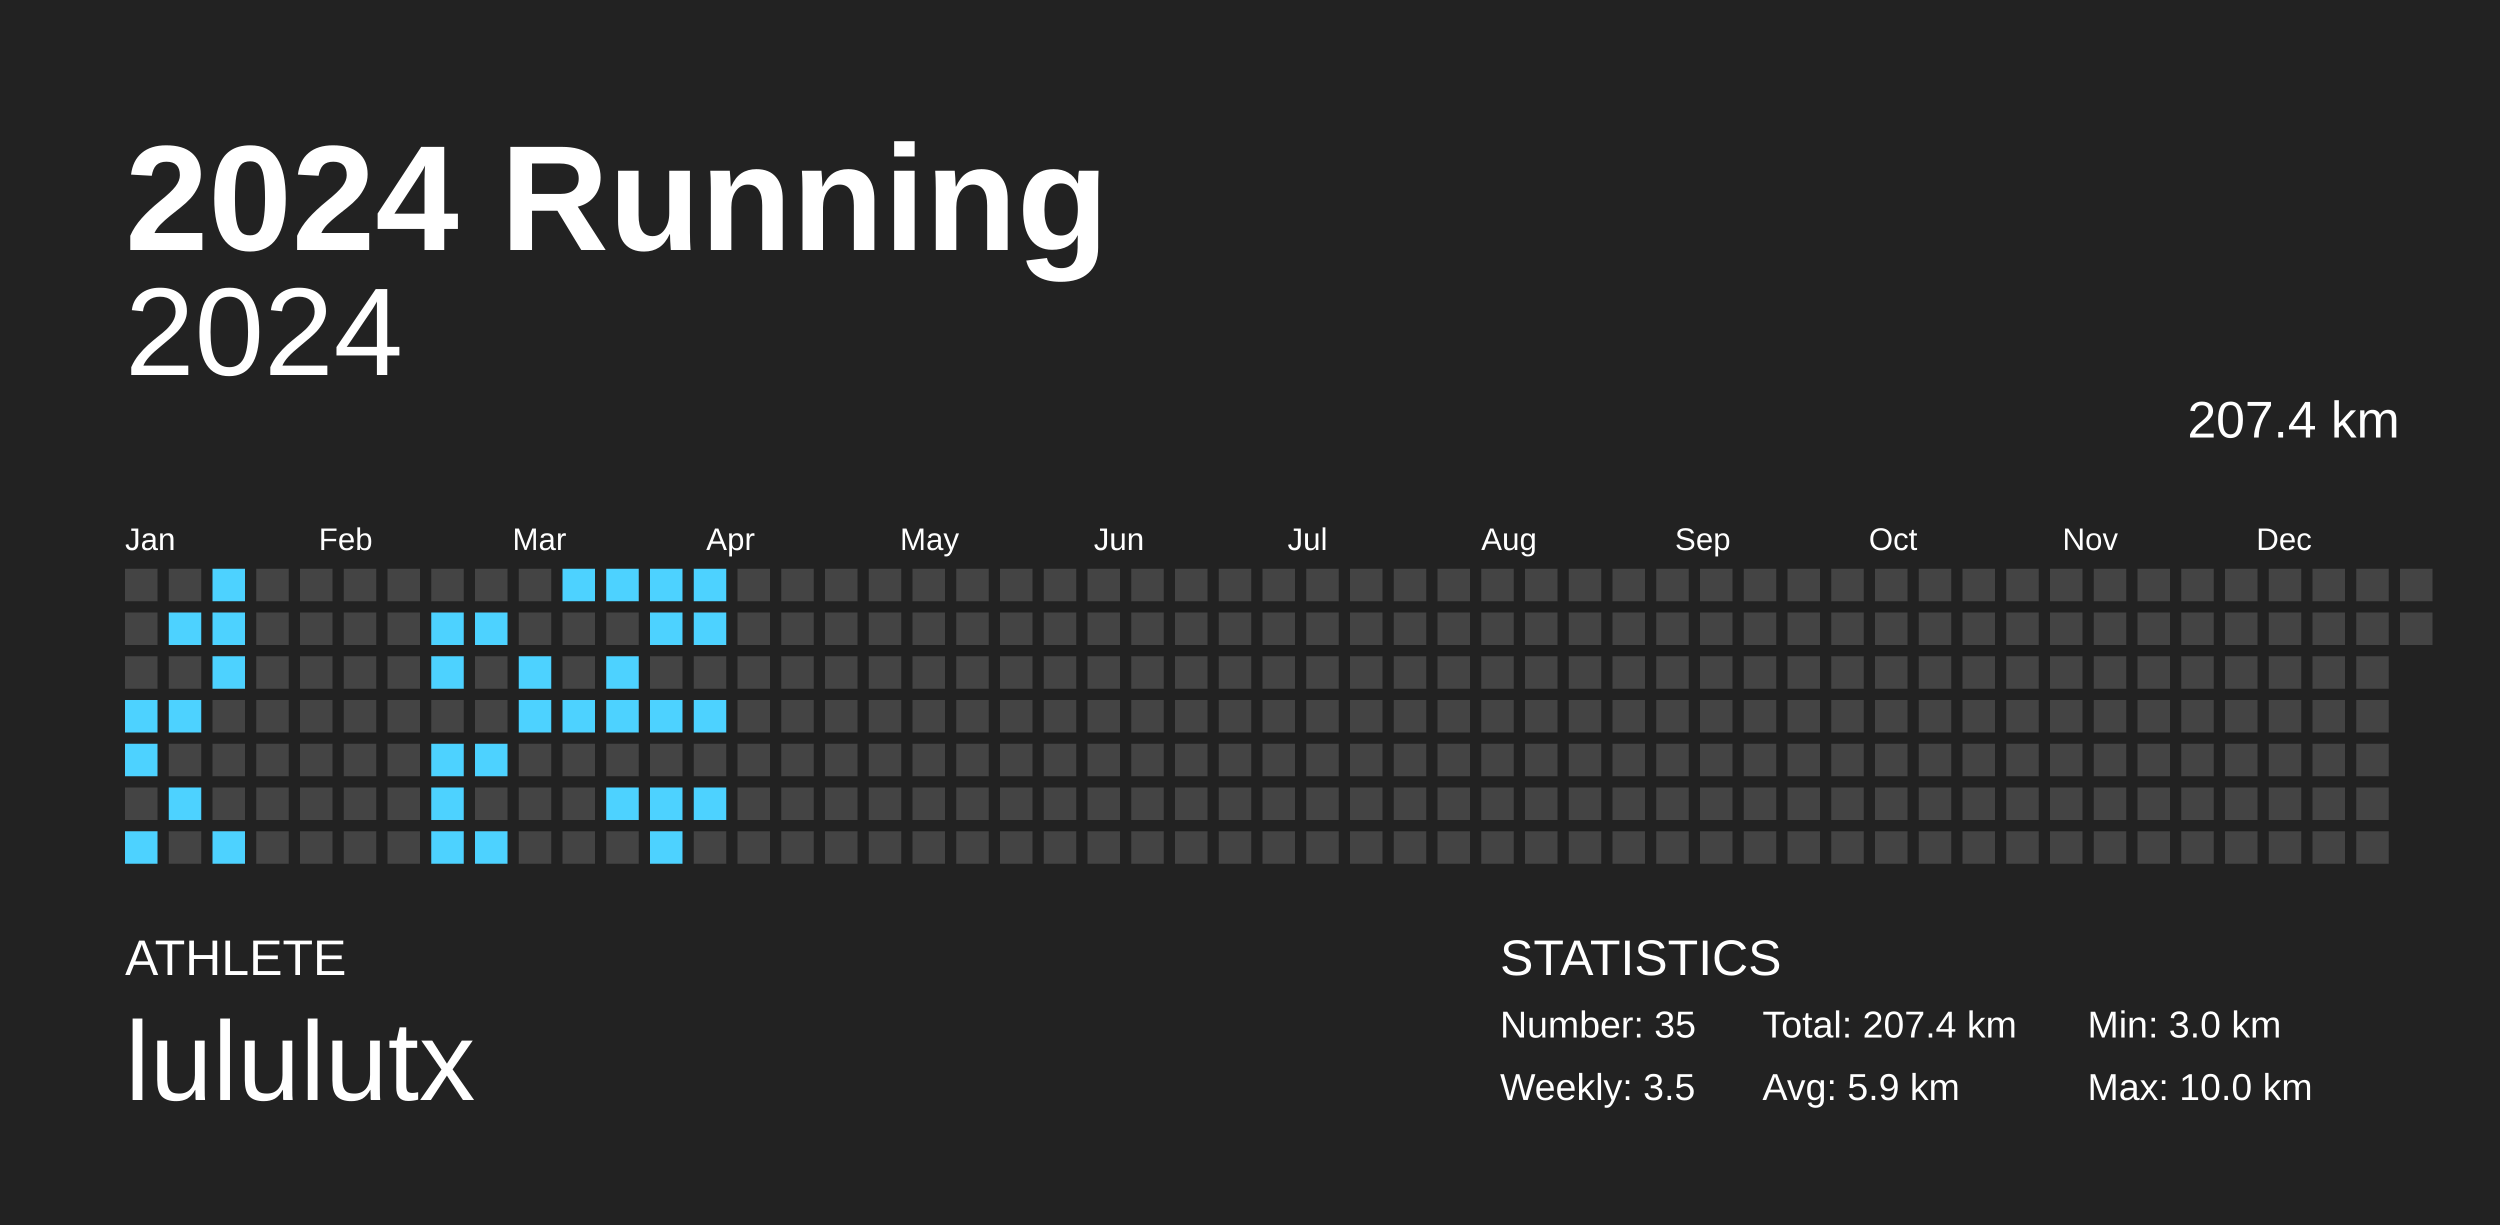
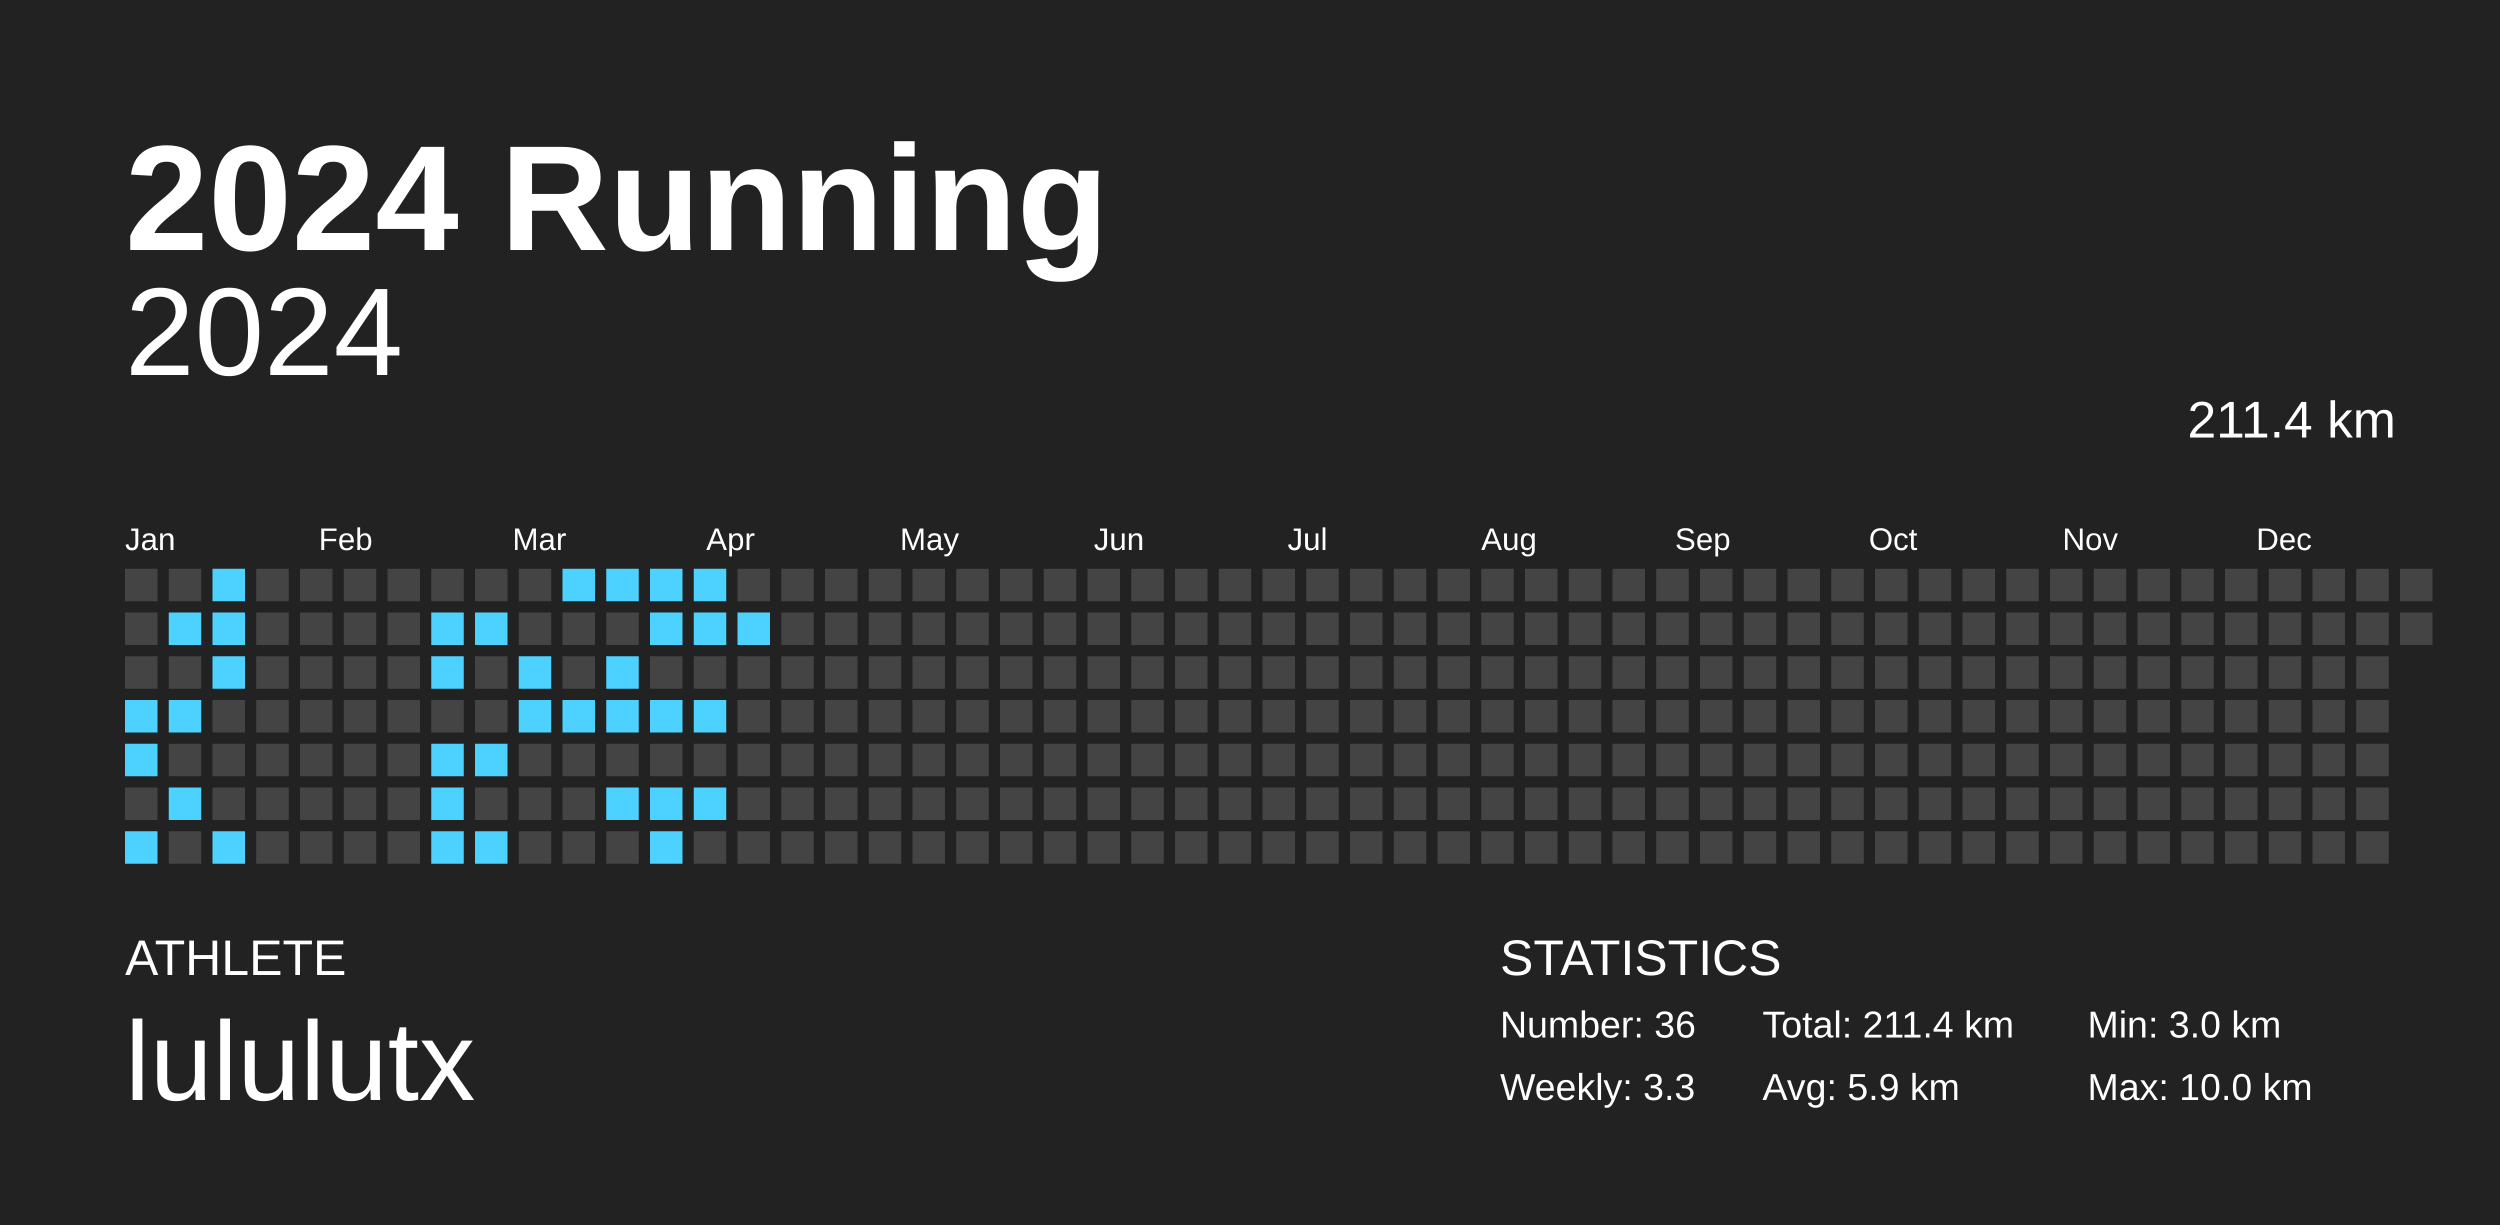
<svg xmlns="http://www.w3.org/2000/svg" baseProfile="full" height="98mm" version="1.1" viewBox="0,0,200,98" width="200mm">
  <defs />
  <rect fill="#222222" height="98" width="200" x="0" y="0" />
  <text fill="#FFFFFF" style="font-size:12px; font-family:Arial; font-weight:bold;" x="10" y="20">2024 Running</text>
  <text fill="#FFFFFF" style="font-size:4px; font-family:Arial" x="10" y="78">ATHLETE</text>
  <text fill="#FFFFFF" style="font-size:9px; font-family:Arial" x="10" y="88">lululutx</text>
  <text fill="#FFFFFF" style="font-size:4px; font-family:Arial" x="120" y="78">STATISTICS</text>
-   <text fill="#FFFFFF" style="font-size:3px; font-family:Arial" x="120" y="83">Number: 35</text>
-   <text fill="#FFFFFF" style="font-size:3px; font-family:Arial" x="120" y="88">Weekly: 3.5</text>
-   <text fill="#FFFFFF" style="font-size:3px; font-family:Arial" x="141" y="83">Total: 207.4 km</text>
+   <text fill="#FFFFFF" style="font-size:3px; font-family:Arial" x="120" y="83">Number: 36</text>
+   <text fill="#FFFFFF" style="font-size:3px; font-family:Arial" x="120" y="88">Weekly: 3.3</text>
+   <text fill="#FFFFFF" style="font-size:3px; font-family:Arial" x="141" y="83">Total: 211.4 km</text>
  <text fill="#FFFFFF" style="font-size:3px; font-family:Arial" x="141" y="88">Avg: 5.9 km</text>
  <text fill="#FFFFFF" style="font-size:3px; font-family:Arial" x="167" y="83">Min: 3.0 km</text>
  <text fill="#FFFFFF" style="font-size:3px; font-family:Arial" x="167" y="88">Max: 10.0 km</text>
  <text alignment-baseline="hanging" fill="#FFFFFF" style="font-size:10.0px; font-family:Arial;" x="10" y="30">2024</text>
-   <text alignment-baseline="hanging" fill="#FFFFFF" style="font-size:4.125px; font-family:Arial;" x="175" y="35">207.4 km</text>
+   <text alignment-baseline="hanging" fill="#FFFFFF" style="font-size:4.125px; font-family:Arial;" x="175" y="35">211.4 km</text>
  <text fill="#FFFFFF" style="font-size:2.5px; font-family:Arial" x="10.0" y="44">Jan</text>
  <text fill="#FFFFFF" style="font-size:2.5px; font-family:Arial" x="25.5" y="44">Feb</text>
  <text fill="#FFFFFF" style="font-size:2.5px; font-family:Arial" x="41.0" y="44">Mar</text>
  <text fill="#FFFFFF" style="font-size:2.5px; font-family:Arial" x="56.5" y="44">Apr</text>
  <text fill="#FFFFFF" style="font-size:2.5px; font-family:Arial" x="72.0" y="44">May</text>
  <text fill="#FFFFFF" style="font-size:2.5px; font-family:Arial" x="87.5" y="44">Jun</text>
  <text fill="#FFFFFF" style="font-size:2.5px; font-family:Arial" x="103.0" y="44">Jul</text>
  <text fill="#FFFFFF" style="font-size:2.5px; font-family:Arial" x="118.5" y="44">Aug</text>
  <text fill="#FFFFFF" style="font-size:2.5px; font-family:Arial" x="134.0" y="44">Sep</text>
  <text fill="#FFFFFF" style="font-size:2.5px; font-family:Arial" x="149.5" y="44">Oct</text>
  <text fill="#FFFFFF" style="font-size:2.5px; font-family:Arial" x="165.0" y="44">Nov</text>
  <text fill="#FFFFFF" style="font-size:2.5px; font-family:Arial" x="180.5" y="44">Dec</text>
  <rect fill="#444444" height="2.6" width="2.6" x="10.0" y="45.5" />
  <rect fill="#444444" height="2.6" width="2.6" x="10.0" y="49.0" />
  <rect fill="#444444" height="2.6" width="2.6" x="10.0" y="52.5" />
  <rect fill="#4dd2ff" height="2.6" width="2.6" x="10.0" y="56.0" />
  <rect fill="#4dd2ff" height="2.6" width="2.6" x="10.0" y="59.5" />
  <rect fill="#444444" height="2.6" width="2.6" x="10.0" y="63.0" />
  <rect fill="#4dd2ff" height="2.6" width="2.6" x="10.0" y="66.5" />
  <rect fill="#444444" height="2.6" width="2.6" x="13.5" y="45.5" />
  <rect fill="#4dd2ff" height="2.6" width="2.6" x="13.5" y="49.0" />
  <rect fill="#444444" height="2.6" width="2.6" x="13.5" y="52.5" />
  <rect fill="#4dd2ff" height="2.6" width="2.6" x="13.5" y="56.0" />
  <rect fill="#444444" height="2.6" width="2.6" x="13.5" y="59.5" />
  <rect fill="#4dd2ff" height="2.6" width="2.6" x="13.5" y="63.0" />
  <rect fill="#444444" height="2.6" width="2.6" x="13.5" y="66.5" />
  <rect fill="#4dd2ff" height="2.6" width="2.6" x="17.0" y="45.5" />
  <rect fill="#4dd2ff" height="2.6" width="2.6" x="17.0" y="49.0" />
  <rect fill="#4dd2ff" height="2.6" width="2.6" x="17.0" y="52.5" />
  <rect fill="#444444" height="2.6" width="2.6" x="17.0" y="56.0" />
  <rect fill="#444444" height="2.6" width="2.6" x="17.0" y="59.5" />
  <rect fill="#444444" height="2.6" width="2.6" x="17.0" y="63.0" />
  <rect fill="#4dd2ff" height="2.6" width="2.6" x="17.0" y="66.5" />
  <rect fill="#444444" height="2.6" width="2.6" x="20.5" y="45.5" />
  <rect fill="#444444" height="2.6" width="2.6" x="20.5" y="49.0" />
  <rect fill="#444444" height="2.6" width="2.6" x="20.5" y="52.5" />
  <rect fill="#444444" height="2.6" width="2.6" x="20.5" y="56.0" />
  <rect fill="#444444" height="2.6" width="2.6" x="20.5" y="59.5" />
  <rect fill="#444444" height="2.6" width="2.6" x="20.5" y="63.0" />
  <rect fill="#444444" height="2.6" width="2.6" x="20.5" y="66.5" />
  <rect fill="#444444" height="2.6" width="2.6" x="24.0" y="45.5" />
  <rect fill="#444444" height="2.6" width="2.6" x="24.0" y="49.0" />
  <rect fill="#444444" height="2.6" width="2.6" x="24.0" y="52.5" />
  <rect fill="#444444" height="2.6" width="2.6" x="24.0" y="56.0" />
  <rect fill="#444444" height="2.6" width="2.6" x="24.0" y="59.5" />
  <rect fill="#444444" height="2.6" width="2.6" x="24.0" y="63.0" />
  <rect fill="#444444" height="2.6" width="2.6" x="24.0" y="66.5" />
  <rect fill="#444444" height="2.6" width="2.6" x="27.5" y="45.5" />
  <rect fill="#444444" height="2.6" width="2.6" x="27.5" y="49.0" />
  <rect fill="#444444" height="2.6" width="2.6" x="27.5" y="52.5" />
  <rect fill="#444444" height="2.6" width="2.6" x="27.5" y="56.0" />
  <rect fill="#444444" height="2.6" width="2.6" x="27.5" y="59.5" />
  <rect fill="#444444" height="2.6" width="2.6" x="27.5" y="63.0" />
  <rect fill="#444444" height="2.6" width="2.6" x="27.5" y="66.5" />
  <rect fill="#444444" height="2.6" width="2.6" x="31.0" y="45.5" />
  <rect fill="#444444" height="2.6" width="2.6" x="31.0" y="49.0" />
  <rect fill="#444444" height="2.6" width="2.6" x="31.0" y="52.5" />
  <rect fill="#444444" height="2.6" width="2.6" x="31.0" y="56.0" />
  <rect fill="#444444" height="2.6" width="2.6" x="31.0" y="59.5" />
  <rect fill="#444444" height="2.6" width="2.6" x="31.0" y="63.0" />
  <rect fill="#444444" height="2.6" width="2.6" x="31.0" y="66.5" />
  <rect fill="#444444" height="2.6" width="2.6" x="34.5" y="45.5" />
  <rect fill="#4dd2ff" height="2.6" width="2.6" x="34.5" y="49.0" />
  <rect fill="#4dd2ff" height="2.6" width="2.6" x="34.5" y="52.5" />
  <rect fill="#444444" height="2.6" width="2.6" x="34.5" y="56.0" />
  <rect fill="#4dd2ff" height="2.6" width="2.6" x="34.5" y="59.5" />
  <rect fill="#4dd2ff" height="2.6" width="2.6" x="34.5" y="63.0" />
  <rect fill="#4dd2ff" height="2.6" width="2.6" x="34.5" y="66.5" />
  <rect fill="#444444" height="2.6" width="2.6" x="38.0" y="45.5" />
  <rect fill="#4dd2ff" height="2.6" width="2.6" x="38.0" y="49.0" />
  <rect fill="#444444" height="2.6" width="2.6" x="38.0" y="52.5" />
  <rect fill="#444444" height="2.6" width="2.6" x="38.0" y="56.0" />
  <rect fill="#4dd2ff" height="2.6" width="2.6" x="38.0" y="59.5" />
  <rect fill="#444444" height="2.6" width="2.6" x="38.0" y="63.0" />
  <rect fill="#4dd2ff" height="2.6" width="2.6" x="38.0" y="66.5" />
  <rect fill="#444444" height="2.6" width="2.6" x="41.5" y="45.5" />
  <rect fill="#444444" height="2.6" width="2.6" x="41.5" y="49.0" />
  <rect fill="#4dd2ff" height="2.6" width="2.6" x="41.5" y="52.5" />
  <rect fill="#4dd2ff" height="2.6" width="2.6" x="41.5" y="56.0" />
  <rect fill="#444444" height="2.6" width="2.6" x="41.5" y="59.5" />
  <rect fill="#444444" height="2.6" width="2.6" x="41.5" y="63.0" />
  <rect fill="#444444" height="2.6" width="2.6" x="41.5" y="66.5" />
  <rect fill="#4dd2ff" height="2.6" width="2.6" x="45.0" y="45.5" />
  <rect fill="#444444" height="2.6" width="2.6" x="45.0" y="49.0" />
  <rect fill="#444444" height="2.6" width="2.6" x="45.0" y="52.5" />
  <rect fill="#4dd2ff" height="2.6" width="2.6" x="45.0" y="56.0" />
  <rect fill="#444444" height="2.6" width="2.6" x="45.0" y="59.5" />
  <rect fill="#444444" height="2.6" width="2.6" x="45.0" y="63.0" />
  <rect fill="#444444" height="2.6" width="2.6" x="45.0" y="66.5" />
  <rect fill="#4dd2ff" height="2.6" width="2.6" x="48.5" y="45.5" />
  <rect fill="#444444" height="2.6" width="2.6" x="48.5" y="49.0" />
  <rect fill="#4dd2ff" height="2.6" width="2.6" x="48.5" y="52.5" />
  <rect fill="#4dd2ff" height="2.6" width="2.6" x="48.5" y="56.0" />
  <rect fill="#444444" height="2.6" width="2.6" x="48.5" y="59.5" />
  <rect fill="#4dd2ff" height="2.6" width="2.6" x="48.5" y="63.0" />
  <rect fill="#444444" height="2.6" width="2.6" x="48.5" y="66.5" />
  <rect fill="#4dd2ff" height="2.6" width="2.6" x="52.0" y="45.5" />
  <rect fill="#4dd2ff" height="2.6" width="2.6" x="52.0" y="49.0" />
  <rect fill="#444444" height="2.6" width="2.6" x="52.0" y="52.5" />
  <rect fill="#4dd2ff" height="2.6" width="2.6" x="52.0" y="56.0" />
  <rect fill="#444444" height="2.6" width="2.6" x="52.0" y="59.5" />
  <rect fill="#4dd2ff" height="2.6" width="2.6" x="52.0" y="63.0" />
  <rect fill="#4dd2ff" height="2.6" width="2.6" x="52.0" y="66.5" />
  <rect fill="#4dd2ff" height="2.6" width="2.6" x="55.5" y="45.5" />
  <rect fill="#4dd2ff" height="2.6" width="2.6" x="55.5" y="49.0" />
  <rect fill="#444444" height="2.6" width="2.6" x="55.5" y="52.5" />
  <rect fill="#4dd2ff" height="2.6" width="2.6" x="55.5" y="56.0" />
  <rect fill="#444444" height="2.6" width="2.6" x="55.5" y="59.5" />
  <rect fill="#4dd2ff" height="2.6" width="2.6" x="55.5" y="63.0" />
  <rect fill="#444444" height="2.6" width="2.6" x="55.5" y="66.5" />
  <rect fill="#444444" height="2.6" width="2.6" x="59.0" y="45.5" />
-   <rect fill="#444444" height="2.6" width="2.6" x="59.0" y="49.0" />
+   <rect fill="#4dd2ff" height="2.6" width="2.6" x="59.0" y="49.0" />
  <rect fill="#444444" height="2.6" width="2.6" x="59.0" y="52.5" />
  <rect fill="#444444" height="2.6" width="2.6" x="59.0" y="56.0" />
  <rect fill="#444444" height="2.6" width="2.6" x="59.0" y="59.5" />
  <rect fill="#444444" height="2.6" width="2.6" x="59.0" y="63.0" />
  <rect fill="#444444" height="2.6" width="2.6" x="59.0" y="66.5" />
  <rect fill="#444444" height="2.6" width="2.6" x="62.5" y="45.5" />
  <rect fill="#444444" height="2.6" width="2.6" x="62.5" y="49.0" />
  <rect fill="#444444" height="2.6" width="2.6" x="62.5" y="52.5" />
  <rect fill="#444444" height="2.6" width="2.6" x="62.5" y="56.0" />
  <rect fill="#444444" height="2.6" width="2.6" x="62.5" y="59.5" />
  <rect fill="#444444" height="2.6" width="2.6" x="62.5" y="63.0" />
  <rect fill="#444444" height="2.6" width="2.6" x="62.5" y="66.5" />
  <rect fill="#444444" height="2.6" width="2.6" x="66.0" y="45.5" />
  <rect fill="#444444" height="2.6" width="2.6" x="66.0" y="49.0" />
  <rect fill="#444444" height="2.6" width="2.6" x="66.0" y="52.5" />
  <rect fill="#444444" height="2.6" width="2.6" x="66.0" y="56.0" />
  <rect fill="#444444" height="2.6" width="2.6" x="66.0" y="59.5" />
  <rect fill="#444444" height="2.6" width="2.6" x="66.0" y="63.0" />
  <rect fill="#444444" height="2.6" width="2.6" x="66.0" y="66.5" />
  <rect fill="#444444" height="2.6" width="2.6" x="69.5" y="45.5" />
  <rect fill="#444444" height="2.6" width="2.6" x="69.5" y="49.0" />
  <rect fill="#444444" height="2.6" width="2.6" x="69.5" y="52.5" />
  <rect fill="#444444" height="2.6" width="2.6" x="69.5" y="56.0" />
  <rect fill="#444444" height="2.6" width="2.6" x="69.5" y="59.5" />
  <rect fill="#444444" height="2.6" width="2.6" x="69.5" y="63.0" />
  <rect fill="#444444" height="2.6" width="2.6" x="69.5" y="66.5" />
  <rect fill="#444444" height="2.6" width="2.6" x="73.0" y="45.5" />
  <rect fill="#444444" height="2.6" width="2.6" x="73.0" y="49.0" />
  <rect fill="#444444" height="2.6" width="2.6" x="73.0" y="52.5" />
  <rect fill="#444444" height="2.6" width="2.6" x="73.0" y="56.0" />
  <rect fill="#444444" height="2.6" width="2.6" x="73.0" y="59.5" />
  <rect fill="#444444" height="2.6" width="2.6" x="73.0" y="63.0" />
  <rect fill="#444444" height="2.6" width="2.6" x="73.0" y="66.5" />
  <rect fill="#444444" height="2.6" width="2.6" x="76.5" y="45.5" />
  <rect fill="#444444" height="2.6" width="2.6" x="76.5" y="49.0" />
  <rect fill="#444444" height="2.6" width="2.6" x="76.5" y="52.5" />
  <rect fill="#444444" height="2.6" width="2.6" x="76.5" y="56.0" />
  <rect fill="#444444" height="2.6" width="2.6" x="76.5" y="59.5" />
  <rect fill="#444444" height="2.6" width="2.6" x="76.5" y="63.0" />
  <rect fill="#444444" height="2.6" width="2.6" x="76.5" y="66.5" />
  <rect fill="#444444" height="2.6" width="2.6" x="80.0" y="45.5" />
  <rect fill="#444444" height="2.6" width="2.6" x="80.0" y="49.0" />
  <rect fill="#444444" height="2.6" width="2.6" x="80.0" y="52.5" />
  <rect fill="#444444" height="2.6" width="2.6" x="80.0" y="56.0" />
  <rect fill="#444444" height="2.6" width="2.6" x="80.0" y="59.5" />
  <rect fill="#444444" height="2.6" width="2.6" x="80.0" y="63.0" />
  <rect fill="#444444" height="2.6" width="2.6" x="80.0" y="66.5" />
  <rect fill="#444444" height="2.6" width="2.6" x="83.5" y="45.5" />
  <rect fill="#444444" height="2.6" width="2.6" x="83.5" y="49.0" />
  <rect fill="#444444" height="2.6" width="2.6" x="83.5" y="52.5" />
  <rect fill="#444444" height="2.6" width="2.6" x="83.5" y="56.0" />
  <rect fill="#444444" height="2.6" width="2.6" x="83.5" y="59.5" />
  <rect fill="#444444" height="2.6" width="2.6" x="83.5" y="63.0" />
  <rect fill="#444444" height="2.6" width="2.6" x="83.5" y="66.5" />
  <rect fill="#444444" height="2.6" width="2.6" x="87.0" y="45.5" />
  <rect fill="#444444" height="2.6" width="2.6" x="87.0" y="49.0" />
  <rect fill="#444444" height="2.6" width="2.6" x="87.0" y="52.5" />
  <rect fill="#444444" height="2.6" width="2.6" x="87.0" y="56.0" />
  <rect fill="#444444" height="2.6" width="2.6" x="87.0" y="59.5" />
  <rect fill="#444444" height="2.6" width="2.6" x="87.0" y="63.0" />
  <rect fill="#444444" height="2.6" width="2.6" x="87.0" y="66.5" />
  <rect fill="#444444" height="2.6" width="2.6" x="90.5" y="45.5" />
  <rect fill="#444444" height="2.6" width="2.6" x="90.5" y="49.0" />
  <rect fill="#444444" height="2.6" width="2.6" x="90.5" y="52.5" />
  <rect fill="#444444" height="2.6" width="2.6" x="90.5" y="56.0" />
  <rect fill="#444444" height="2.6" width="2.6" x="90.5" y="59.5" />
  <rect fill="#444444" height="2.6" width="2.6" x="90.5" y="63.0" />
  <rect fill="#444444" height="2.6" width="2.6" x="90.5" y="66.5" />
  <rect fill="#444444" height="2.6" width="2.6" x="94.0" y="45.5" />
  <rect fill="#444444" height="2.6" width="2.6" x="94.0" y="49.0" />
  <rect fill="#444444" height="2.6" width="2.6" x="94.0" y="52.5" />
  <rect fill="#444444" height="2.6" width="2.6" x="94.0" y="56.0" />
  <rect fill="#444444" height="2.6" width="2.6" x="94.0" y="59.5" />
  <rect fill="#444444" height="2.6" width="2.6" x="94.0" y="63.0" />
  <rect fill="#444444" height="2.6" width="2.6" x="94.0" y="66.5" />
  <rect fill="#444444" height="2.6" width="2.6" x="97.5" y="45.5" />
  <rect fill="#444444" height="2.6" width="2.6" x="97.5" y="49.0" />
  <rect fill="#444444" height="2.6" width="2.6" x="97.5" y="52.5" />
  <rect fill="#444444" height="2.6" width="2.6" x="97.5" y="56.0" />
  <rect fill="#444444" height="2.6" width="2.6" x="97.5" y="59.5" />
  <rect fill="#444444" height="2.6" width="2.6" x="97.5" y="63.0" />
  <rect fill="#444444" height="2.6" width="2.6" x="97.5" y="66.5" />
  <rect fill="#444444" height="2.6" width="2.6" x="101.0" y="45.5" />
  <rect fill="#444444" height="2.6" width="2.6" x="101.0" y="49.0" />
  <rect fill="#444444" height="2.6" width="2.6" x="101.0" y="52.5" />
  <rect fill="#444444" height="2.6" width="2.6" x="101.0" y="56.0" />
  <rect fill="#444444" height="2.6" width="2.6" x="101.0" y="59.5" />
  <rect fill="#444444" height="2.6" width="2.6" x="101.0" y="63.0" />
  <rect fill="#444444" height="2.6" width="2.6" x="101.0" y="66.5" />
  <rect fill="#444444" height="2.6" width="2.6" x="104.5" y="45.5" />
  <rect fill="#444444" height="2.6" width="2.6" x="104.5" y="49.0" />
  <rect fill="#444444" height="2.6" width="2.6" x="104.5" y="52.5" />
  <rect fill="#444444" height="2.6" width="2.6" x="104.5" y="56.0" />
  <rect fill="#444444" height="2.6" width="2.6" x="104.5" y="59.5" />
  <rect fill="#444444" height="2.6" width="2.6" x="104.5" y="63.0" />
  <rect fill="#444444" height="2.6" width="2.6" x="104.5" y="66.5" />
  <rect fill="#444444" height="2.6" width="2.6" x="108.0" y="45.5" />
  <rect fill="#444444" height="2.6" width="2.6" x="108.0" y="49.0" />
  <rect fill="#444444" height="2.6" width="2.6" x="108.0" y="52.5" />
  <rect fill="#444444" height="2.6" width="2.6" x="108.0" y="56.0" />
  <rect fill="#444444" height="2.6" width="2.6" x="108.0" y="59.5" />
  <rect fill="#444444" height="2.6" width="2.6" x="108.0" y="63.0" />
  <rect fill="#444444" height="2.6" width="2.6" x="108.0" y="66.5" />
  <rect fill="#444444" height="2.6" width="2.6" x="111.5" y="45.5" />
  <rect fill="#444444" height="2.6" width="2.6" x="111.5" y="49.0" />
  <rect fill="#444444" height="2.6" width="2.6" x="111.5" y="52.5" />
  <rect fill="#444444" height="2.6" width="2.6" x="111.5" y="56.0" />
  <rect fill="#444444" height="2.6" width="2.6" x="111.5" y="59.5" />
  <rect fill="#444444" height="2.6" width="2.6" x="111.5" y="63.0" />
  <rect fill="#444444" height="2.6" width="2.6" x="111.5" y="66.5" />
  <rect fill="#444444" height="2.6" width="2.6" x="115.0" y="45.5" />
  <rect fill="#444444" height="2.6" width="2.6" x="115.0" y="49.0" />
  <rect fill="#444444" height="2.6" width="2.6" x="115.0" y="52.5" />
  <rect fill="#444444" height="2.6" width="2.6" x="115.0" y="56.0" />
  <rect fill="#444444" height="2.6" width="2.6" x="115.0" y="59.5" />
  <rect fill="#444444" height="2.6" width="2.6" x="115.0" y="63.0" />
  <rect fill="#444444" height="2.6" width="2.6" x="115.0" y="66.5" />
  <rect fill="#444444" height="2.6" width="2.6" x="118.5" y="45.5" />
  <rect fill="#444444" height="2.6" width="2.6" x="118.5" y="49.0" />
  <rect fill="#444444" height="2.6" width="2.6" x="118.5" y="52.5" />
  <rect fill="#444444" height="2.6" width="2.6" x="118.5" y="56.0" />
  <rect fill="#444444" height="2.6" width="2.6" x="118.5" y="59.5" />
  <rect fill="#444444" height="2.6" width="2.6" x="118.5" y="63.0" />
  <rect fill="#444444" height="2.6" width="2.6" x="118.5" y="66.5" />
  <rect fill="#444444" height="2.6" width="2.6" x="122.0" y="45.5" />
  <rect fill="#444444" height="2.6" width="2.6" x="122.0" y="49.0" />
  <rect fill="#444444" height="2.6" width="2.6" x="122.0" y="52.5" />
  <rect fill="#444444" height="2.6" width="2.6" x="122.0" y="56.0" />
  <rect fill="#444444" height="2.6" width="2.6" x="122.0" y="59.5" />
  <rect fill="#444444" height="2.6" width="2.6" x="122.0" y="63.0" />
  <rect fill="#444444" height="2.6" width="2.6" x="122.0" y="66.5" />
  <rect fill="#444444" height="2.6" width="2.6" x="125.5" y="45.5" />
  <rect fill="#444444" height="2.6" width="2.6" x="125.5" y="49.0" />
  <rect fill="#444444" height="2.6" width="2.6" x="125.5" y="52.5" />
  <rect fill="#444444" height="2.6" width="2.6" x="125.5" y="56.0" />
  <rect fill="#444444" height="2.6" width="2.6" x="125.5" y="59.5" />
  <rect fill="#444444" height="2.6" width="2.6" x="125.5" y="63.0" />
  <rect fill="#444444" height="2.6" width="2.6" x="125.5" y="66.5" />
  <rect fill="#444444" height="2.6" width="2.6" x="129.0" y="45.5" />
  <rect fill="#444444" height="2.6" width="2.6" x="129.0" y="49.0" />
  <rect fill="#444444" height="2.6" width="2.6" x="129.0" y="52.5" />
  <rect fill="#444444" height="2.6" width="2.6" x="129.0" y="56.0" />
  <rect fill="#444444" height="2.6" width="2.6" x="129.0" y="59.5" />
  <rect fill="#444444" height="2.6" width="2.6" x="129.0" y="63.0" />
  <rect fill="#444444" height="2.6" width="2.6" x="129.0" y="66.5" />
  <rect fill="#444444" height="2.6" width="2.6" x="132.5" y="45.5" />
  <rect fill="#444444" height="2.6" width="2.6" x="132.5" y="49.0" />
  <rect fill="#444444" height="2.6" width="2.6" x="132.5" y="52.5" />
  <rect fill="#444444" height="2.6" width="2.6" x="132.5" y="56.0" />
  <rect fill="#444444" height="2.6" width="2.6" x="132.5" y="59.5" />
  <rect fill="#444444" height="2.6" width="2.6" x="132.5" y="63.0" />
  <rect fill="#444444" height="2.6" width="2.6" x="132.5" y="66.5" />
  <rect fill="#444444" height="2.6" width="2.6" x="136.0" y="45.5" />
  <rect fill="#444444" height="2.6" width="2.6" x="136.0" y="49.0" />
  <rect fill="#444444" height="2.6" width="2.6" x="136.0" y="52.5" />
  <rect fill="#444444" height="2.6" width="2.6" x="136.0" y="56.0" />
  <rect fill="#444444" height="2.6" width="2.6" x="136.0" y="59.5" />
  <rect fill="#444444" height="2.6" width="2.6" x="136.0" y="63.0" />
  <rect fill="#444444" height="2.6" width="2.6" x="136.0" y="66.5" />
  <rect fill="#444444" height="2.6" width="2.6" x="139.5" y="45.5" />
  <rect fill="#444444" height="2.6" width="2.6" x="139.5" y="49.0" />
  <rect fill="#444444" height="2.6" width="2.6" x="139.5" y="52.5" />
  <rect fill="#444444" height="2.6" width="2.6" x="139.5" y="56.0" />
  <rect fill="#444444" height="2.6" width="2.6" x="139.5" y="59.5" />
  <rect fill="#444444" height="2.6" width="2.6" x="139.5" y="63.0" />
  <rect fill="#444444" height="2.6" width="2.6" x="139.5" y="66.5" />
  <rect fill="#444444" height="2.6" width="2.6" x="143.0" y="45.5" />
  <rect fill="#444444" height="2.6" width="2.6" x="143.0" y="49.0" />
  <rect fill="#444444" height="2.6" width="2.6" x="143.0" y="52.5" />
  <rect fill="#444444" height="2.6" width="2.6" x="143.0" y="56.0" />
  <rect fill="#444444" height="2.6" width="2.6" x="143.0" y="59.5" />
  <rect fill="#444444" height="2.6" width="2.6" x="143.0" y="63.0" />
  <rect fill="#444444" height="2.6" width="2.6" x="143.0" y="66.5" />
  <rect fill="#444444" height="2.6" width="2.6" x="146.5" y="45.5" />
  <rect fill="#444444" height="2.6" width="2.6" x="146.5" y="49.0" />
  <rect fill="#444444" height="2.6" width="2.6" x="146.5" y="52.5" />
  <rect fill="#444444" height="2.6" width="2.6" x="146.5" y="56.0" />
  <rect fill="#444444" height="2.6" width="2.6" x="146.5" y="59.5" />
  <rect fill="#444444" height="2.6" width="2.6" x="146.5" y="63.0" />
  <rect fill="#444444" height="2.6" width="2.6" x="146.5" y="66.5" />
  <rect fill="#444444" height="2.6" width="2.6" x="150.0" y="45.5" />
  <rect fill="#444444" height="2.6" width="2.6" x="150.0" y="49.0" />
  <rect fill="#444444" height="2.6" width="2.6" x="150.0" y="52.5" />
  <rect fill="#444444" height="2.6" width="2.6" x="150.0" y="56.0" />
  <rect fill="#444444" height="2.6" width="2.6" x="150.0" y="59.5" />
  <rect fill="#444444" height="2.6" width="2.6" x="150.0" y="63.0" />
  <rect fill="#444444" height="2.6" width="2.6" x="150.0" y="66.5" />
  <rect fill="#444444" height="2.6" width="2.6" x="153.5" y="45.5" />
  <rect fill="#444444" height="2.6" width="2.6" x="153.5" y="49.0" />
  <rect fill="#444444" height="2.6" width="2.6" x="153.5" y="52.5" />
  <rect fill="#444444" height="2.6" width="2.6" x="153.5" y="56.0" />
  <rect fill="#444444" height="2.6" width="2.6" x="153.5" y="59.5" />
  <rect fill="#444444" height="2.6" width="2.6" x="153.5" y="63.0" />
  <rect fill="#444444" height="2.6" width="2.6" x="153.5" y="66.5" />
  <rect fill="#444444" height="2.6" width="2.6" x="157.0" y="45.5" />
  <rect fill="#444444" height="2.6" width="2.6" x="157.0" y="49.0" />
  <rect fill="#444444" height="2.6" width="2.6" x="157.0" y="52.5" />
  <rect fill="#444444" height="2.6" width="2.6" x="157.0" y="56.0" />
  <rect fill="#444444" height="2.6" width="2.6" x="157.0" y="59.5" />
  <rect fill="#444444" height="2.6" width="2.6" x="157.0" y="63.0" />
  <rect fill="#444444" height="2.6" width="2.6" x="157.0" y="66.5" />
  <rect fill="#444444" height="2.6" width="2.6" x="160.5" y="45.5" />
  <rect fill="#444444" height="2.6" width="2.6" x="160.5" y="49.0" />
  <rect fill="#444444" height="2.6" width="2.6" x="160.5" y="52.5" />
  <rect fill="#444444" height="2.6" width="2.6" x="160.5" y="56.0" />
  <rect fill="#444444" height="2.6" width="2.6" x="160.5" y="59.5" />
  <rect fill="#444444" height="2.6" width="2.6" x="160.5" y="63.0" />
  <rect fill="#444444" height="2.6" width="2.6" x="160.5" y="66.5" />
  <rect fill="#444444" height="2.6" width="2.6" x="164.0" y="45.5" />
  <rect fill="#444444" height="2.6" width="2.6" x="164.0" y="49.0" />
  <rect fill="#444444" height="2.6" width="2.6" x="164.0" y="52.5" />
  <rect fill="#444444" height="2.6" width="2.6" x="164.0" y="56.0" />
  <rect fill="#444444" height="2.6" width="2.6" x="164.0" y="59.5" />
  <rect fill="#444444" height="2.6" width="2.6" x="164.0" y="63.0" />
  <rect fill="#444444" height="2.6" width="2.6" x="164.0" y="66.5" />
  <rect fill="#444444" height="2.6" width="2.6" x="167.5" y="45.5" />
  <rect fill="#444444" height="2.6" width="2.6" x="167.5" y="49.0" />
  <rect fill="#444444" height="2.6" width="2.6" x="167.5" y="52.5" />
  <rect fill="#444444" height="2.6" width="2.6" x="167.5" y="56.0" />
  <rect fill="#444444" height="2.6" width="2.6" x="167.5" y="59.5" />
  <rect fill="#444444" height="2.6" width="2.6" x="167.5" y="63.0" />
  <rect fill="#444444" height="2.6" width="2.6" x="167.5" y="66.5" />
  <rect fill="#444444" height="2.6" width="2.6" x="171.0" y="45.5" />
  <rect fill="#444444" height="2.6" width="2.6" x="171.0" y="49.0" />
  <rect fill="#444444" height="2.6" width="2.6" x="171.0" y="52.5" />
  <rect fill="#444444" height="2.6" width="2.6" x="171.0" y="56.0" />
  <rect fill="#444444" height="2.6" width="2.6" x="171.0" y="59.5" />
  <rect fill="#444444" height="2.6" width="2.6" x="171.0" y="63.0" />
  <rect fill="#444444" height="2.6" width="2.6" x="171.0" y="66.5" />
  <rect fill="#444444" height="2.6" width="2.6" x="174.5" y="45.5" />
  <rect fill="#444444" height="2.6" width="2.6" x="174.5" y="49.0" />
  <rect fill="#444444" height="2.6" width="2.6" x="174.5" y="52.5" />
  <rect fill="#444444" height="2.6" width="2.6" x="174.5" y="56.0" />
  <rect fill="#444444" height="2.6" width="2.6" x="174.5" y="59.5" />
  <rect fill="#444444" height="2.6" width="2.6" x="174.5" y="63.0" />
  <rect fill="#444444" height="2.6" width="2.6" x="174.5" y="66.5" />
  <rect fill="#444444" height="2.6" width="2.6" x="178.0" y="45.5" />
  <rect fill="#444444" height="2.6" width="2.6" x="178.0" y="49.0" />
  <rect fill="#444444" height="2.6" width="2.6" x="178.0" y="52.5" />
  <rect fill="#444444" height="2.6" width="2.6" x="178.0" y="56.0" />
  <rect fill="#444444" height="2.6" width="2.6" x="178.0" y="59.5" />
  <rect fill="#444444" height="2.6" width="2.6" x="178.0" y="63.0" />
  <rect fill="#444444" height="2.6" width="2.6" x="178.0" y="66.5" />
  <rect fill="#444444" height="2.6" width="2.6" x="181.5" y="45.5" />
  <rect fill="#444444" height="2.6" width="2.6" x="181.5" y="49.0" />
  <rect fill="#444444" height="2.6" width="2.6" x="181.5" y="52.5" />
  <rect fill="#444444" height="2.6" width="2.6" x="181.5" y="56.0" />
  <rect fill="#444444" height="2.6" width="2.6" x="181.5" y="59.5" />
  <rect fill="#444444" height="2.6" width="2.6" x="181.5" y="63.0" />
  <rect fill="#444444" height="2.6" width="2.6" x="181.5" y="66.5" />
  <rect fill="#444444" height="2.6" width="2.6" x="185.0" y="45.5" />
  <rect fill="#444444" height="2.6" width="2.6" x="185.0" y="49.0" />
  <rect fill="#444444" height="2.6" width="2.6" x="185.0" y="52.5" />
  <rect fill="#444444" height="2.6" width="2.6" x="185.0" y="56.0" />
  <rect fill="#444444" height="2.6" width="2.6" x="185.0" y="59.5" />
  <rect fill="#444444" height="2.6" width="2.6" x="185.0" y="63.0" />
  <rect fill="#444444" height="2.6" width="2.6" x="185.0" y="66.5" />
  <rect fill="#444444" height="2.6" width="2.6" x="188.5" y="45.5" />
  <rect fill="#444444" height="2.6" width="2.6" x="188.5" y="49.0" />
  <rect fill="#444444" height="2.6" width="2.6" x="188.5" y="52.5" />
  <rect fill="#444444" height="2.6" width="2.6" x="188.5" y="56.0" />
  <rect fill="#444444" height="2.6" width="2.6" x="188.5" y="59.5" />
  <rect fill="#444444" height="2.6" width="2.6" x="188.5" y="63.0" />
  <rect fill="#444444" height="2.6" width="2.6" x="188.5" y="66.5" />
  <rect fill="#444444" height="2.6" width="2.6" x="192.0" y="45.5" />
  <rect fill="#444444" height="2.6" width="2.6" x="192.0" y="49.0" />
</svg>
